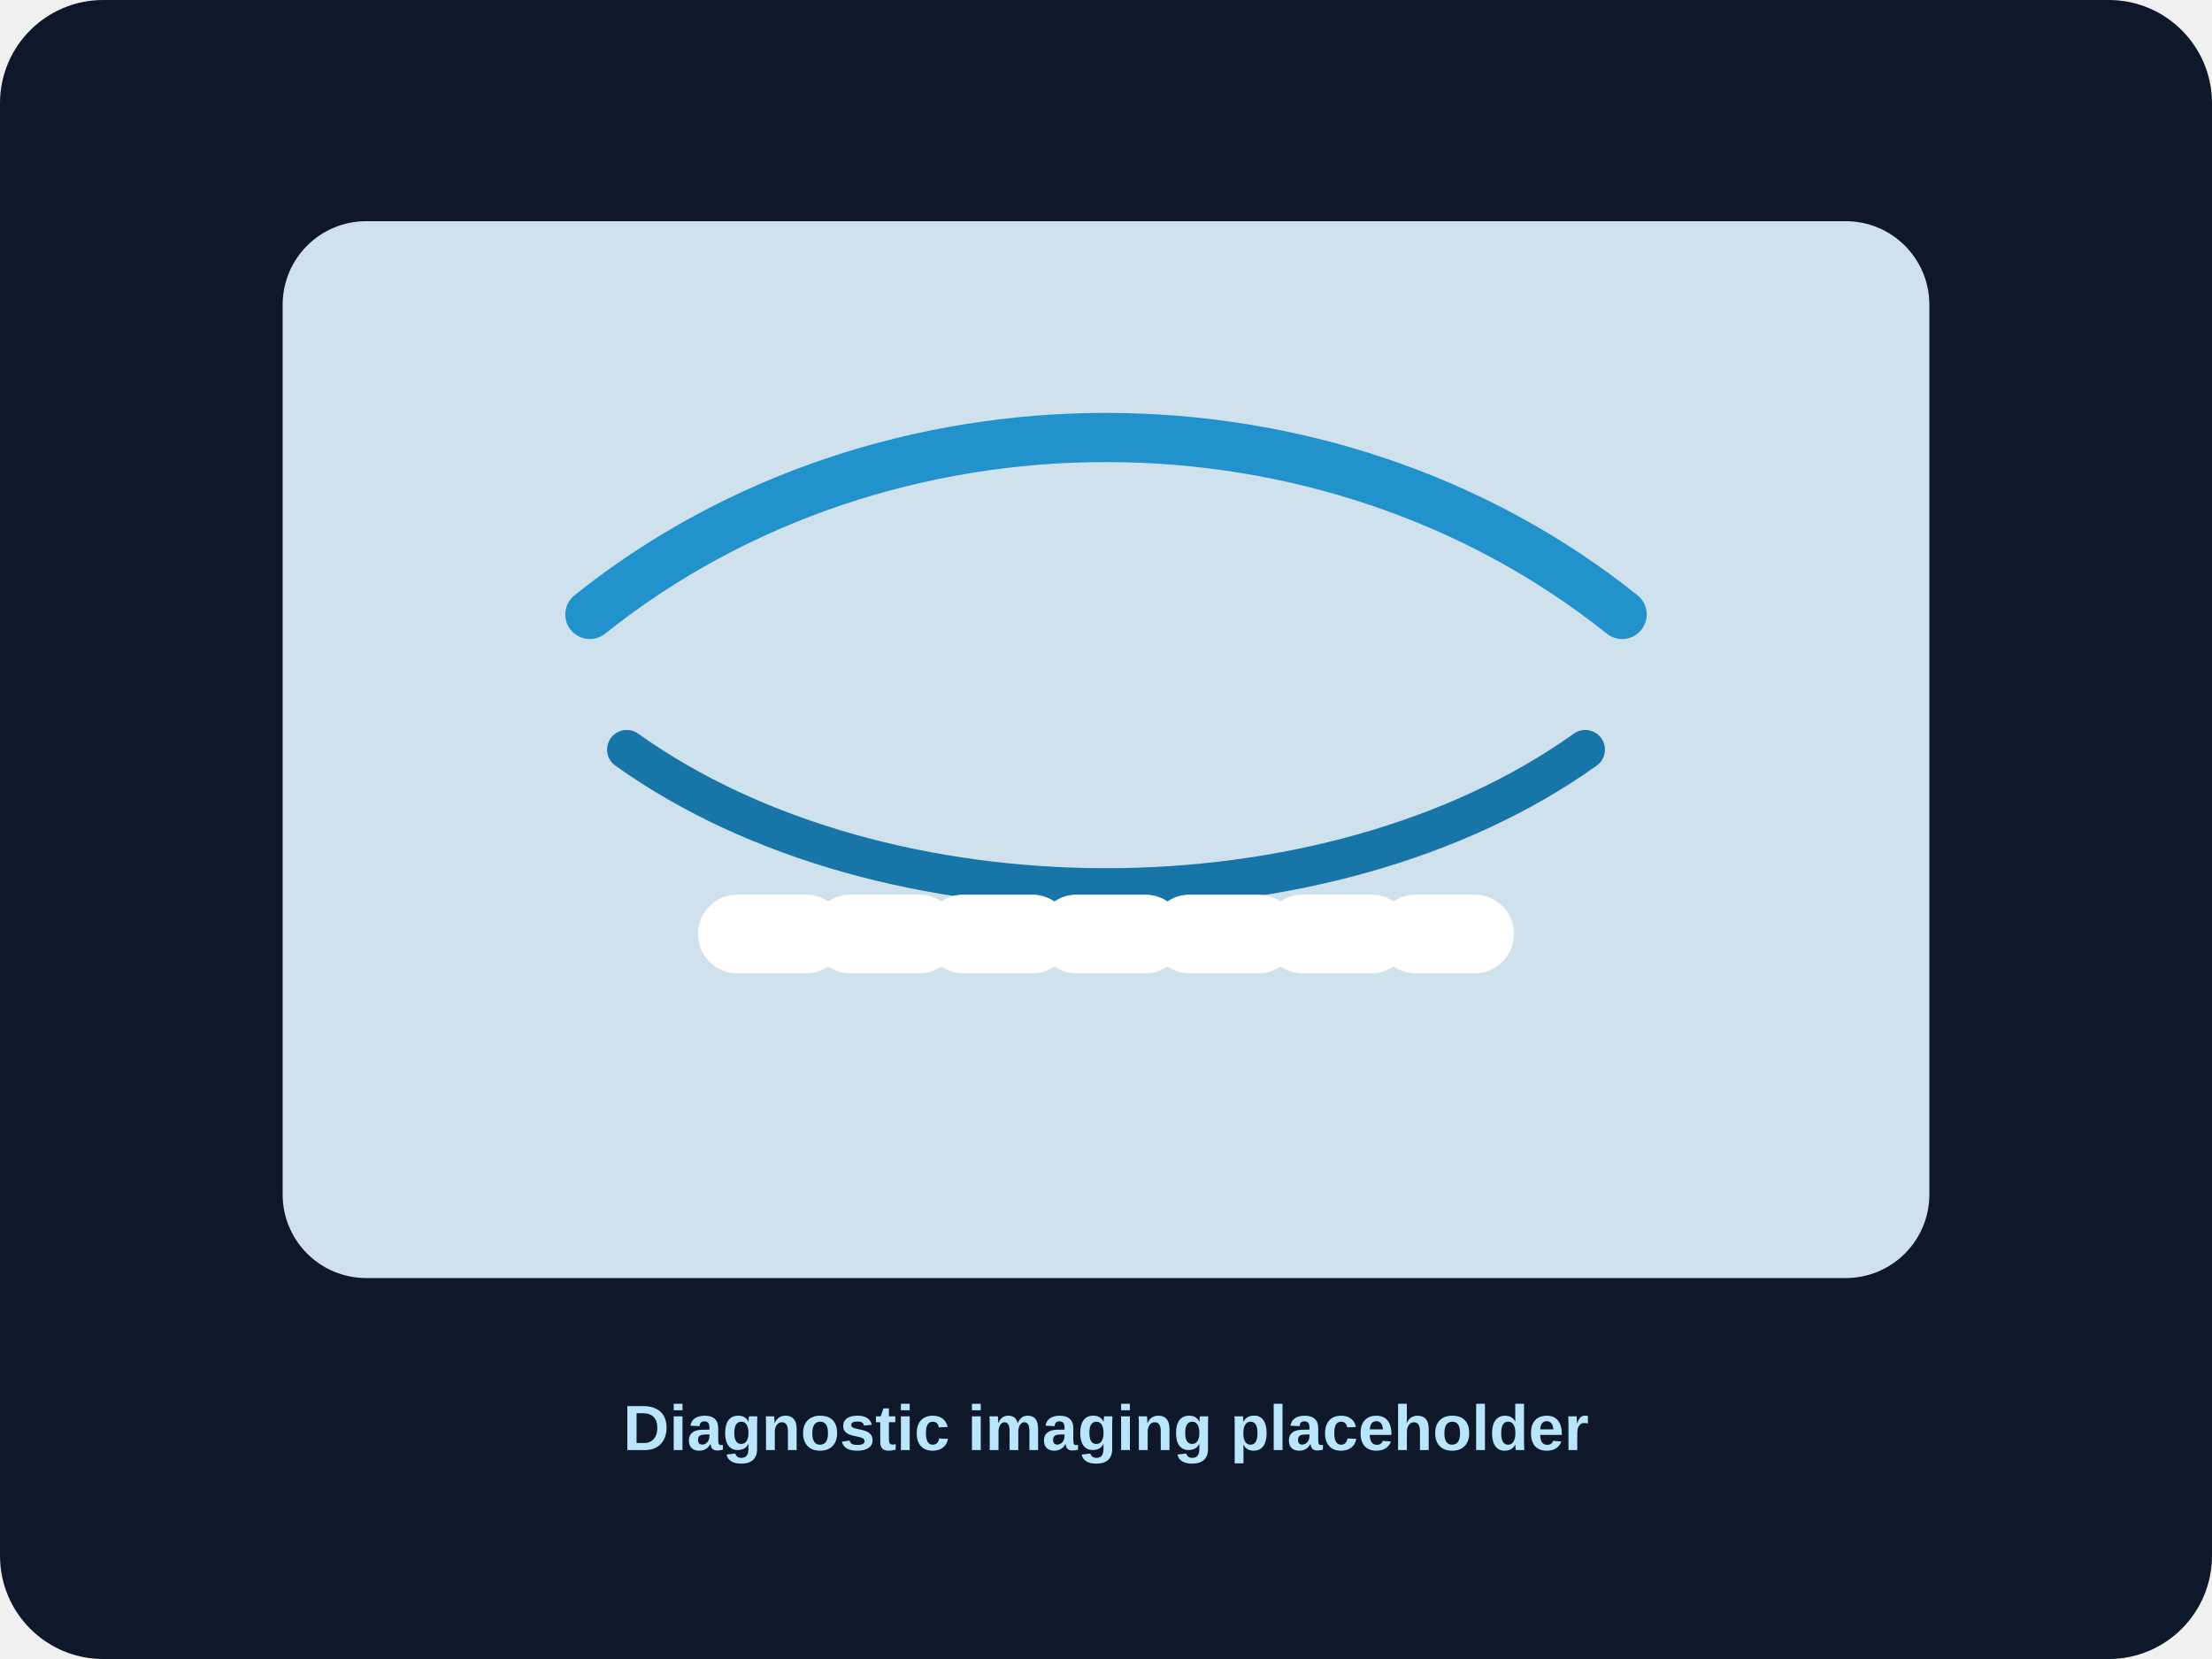
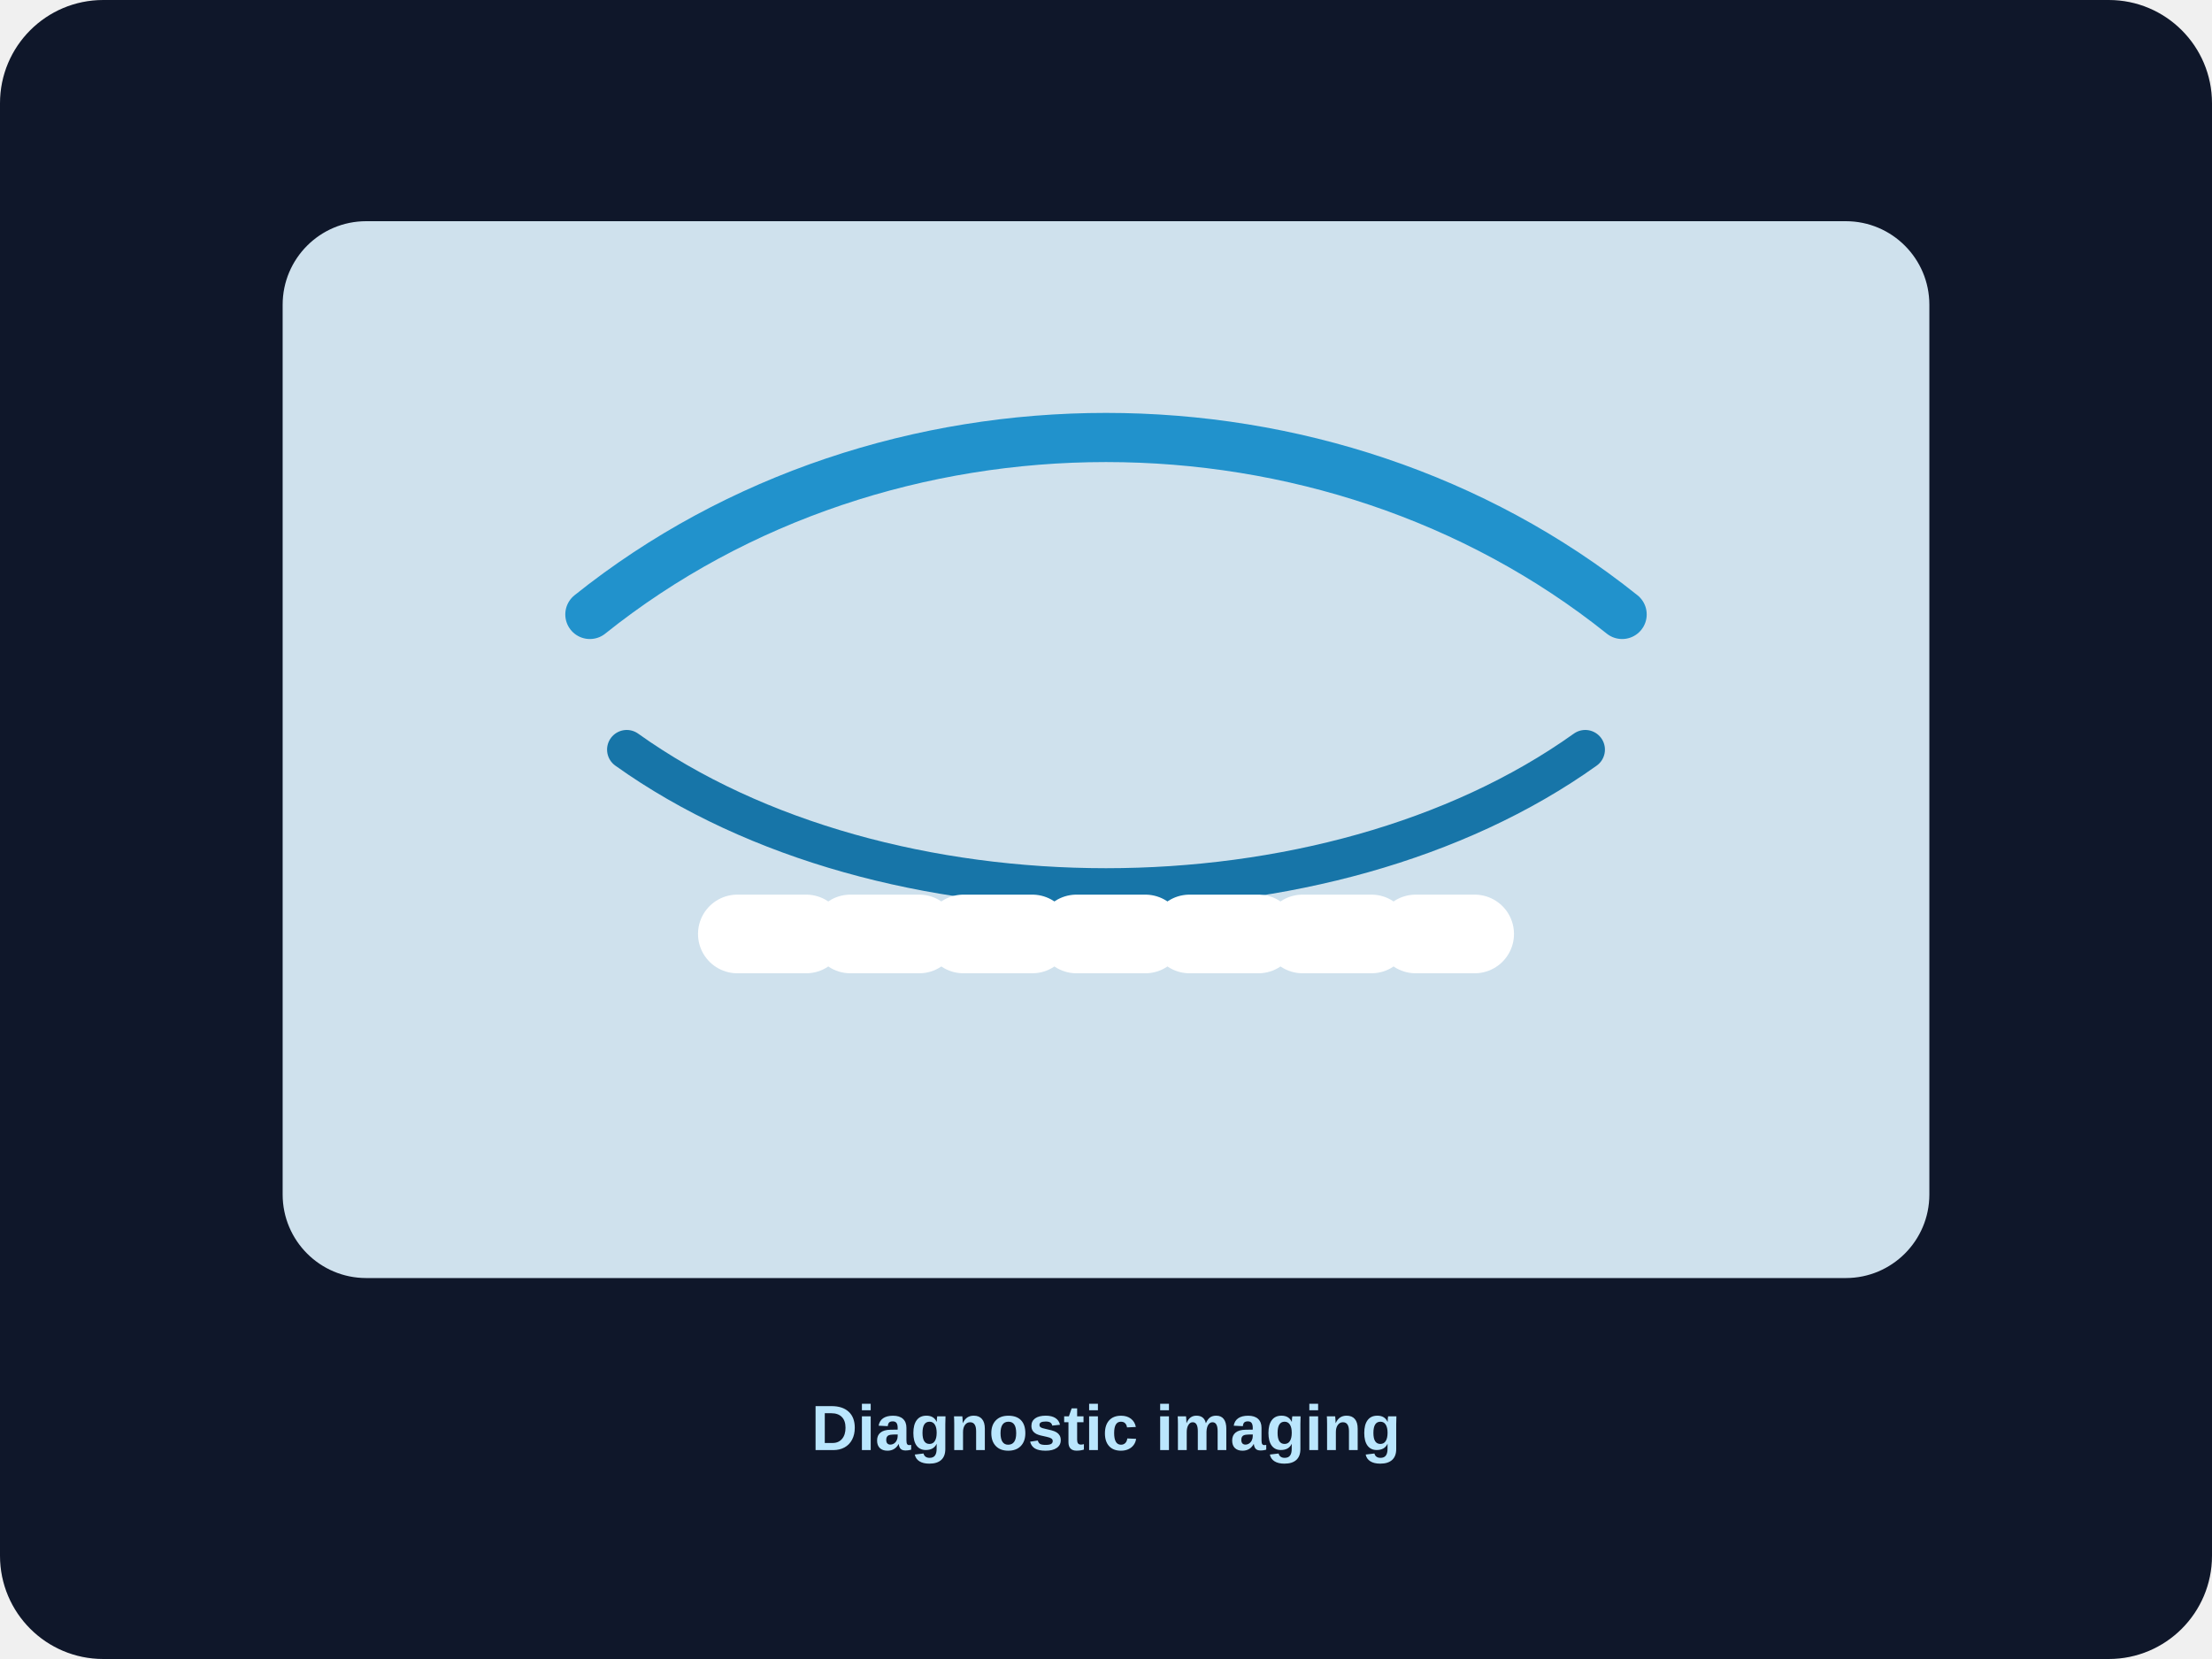
<svg xmlns="http://www.w3.org/2000/svg" width="900" height="675" viewBox="0 0 900 675" fill="none" role="img" aria-labelledby="title desc">
  <rect width="900" height="675" rx="42" fill="#0F172A" />
  <rect x="115" y="90" width="670" height="430" rx="34" fill="#E0F2FE" opacity="0.92" />
  <path d="M240 250c120-96 300-96 420 0" stroke="#0284C7" stroke-width="20" stroke-linecap="round" opacity="0.85" />
  <path d="M255 305c105 75 285 75 390 0" stroke="#0369A1" stroke-width="16" stroke-linecap="round" opacity="0.9" />
  <path d="M300 380h300" stroke="white" stroke-width="32" stroke-linecap="round" stroke-dasharray="28 18" />
-   <text x="450" y="590" text-anchor="middle" font-family="Arial, sans-serif" font-size="26" font-weight="700" fill="#BAE6FD">Diagnostic imaging placeholder</text>
+   <text x="450" y="590" text-anchor="middle" font-family="Arial, sans-serif" font-size="26" font-weight="700" fill="#BAE6FD">Diagnostic imaging</text>
</svg>
